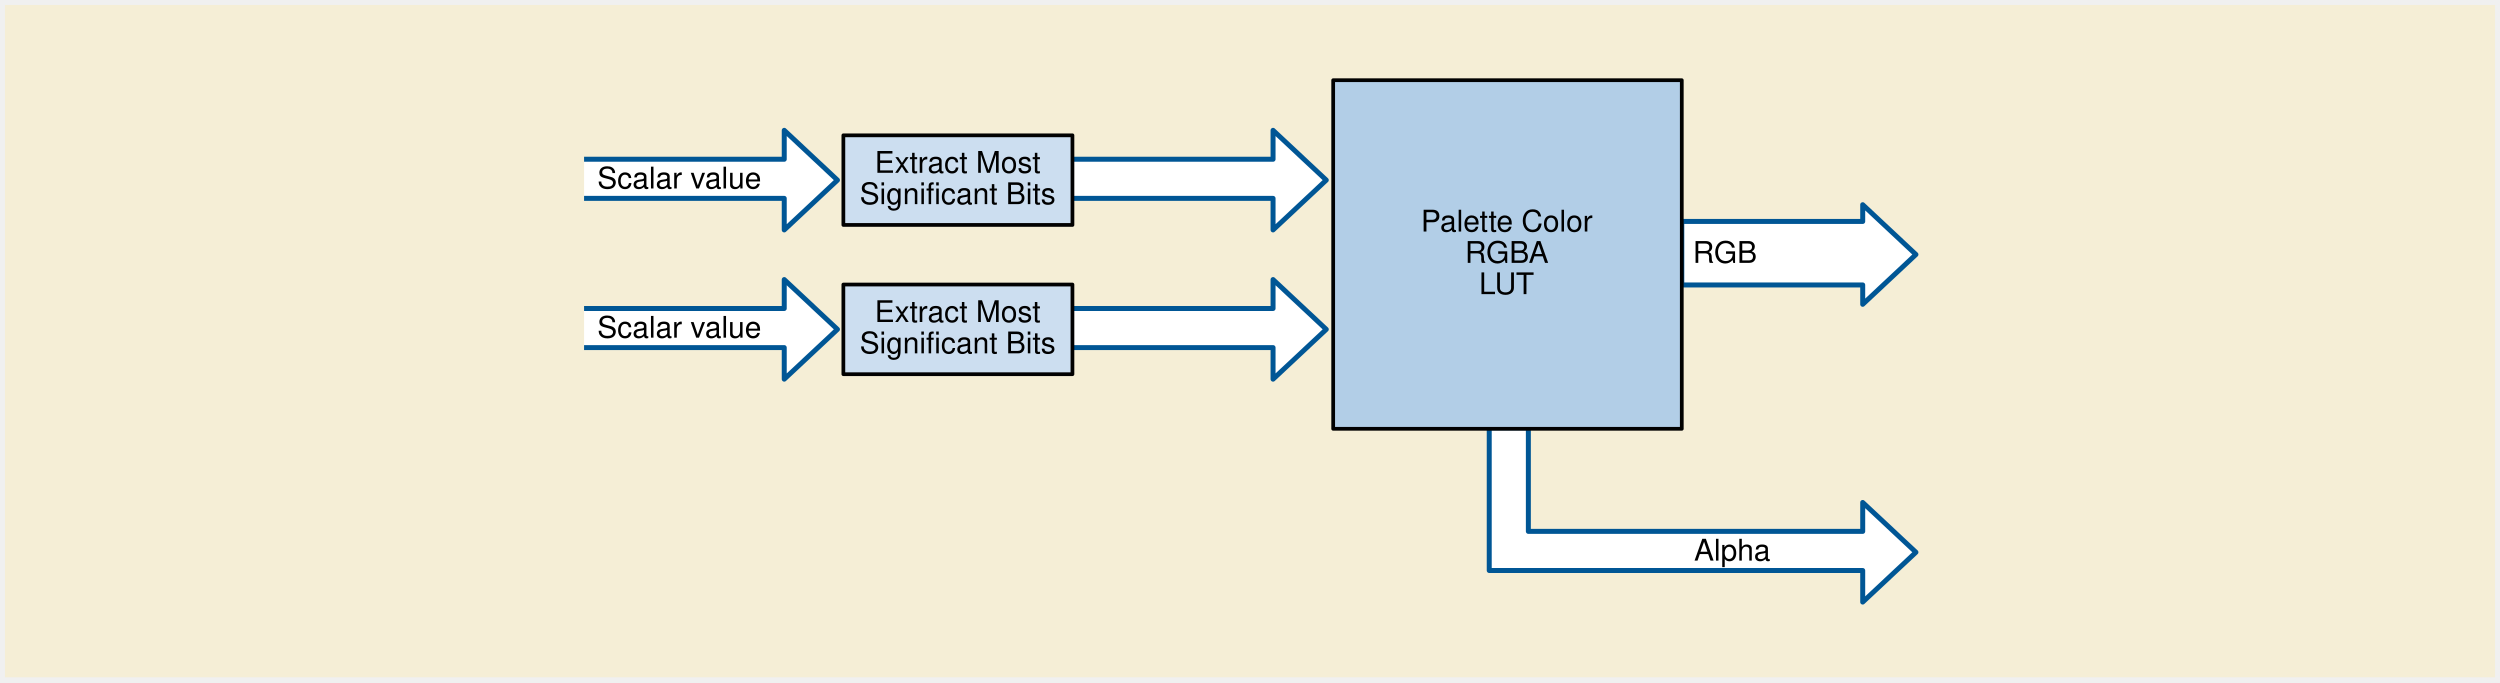
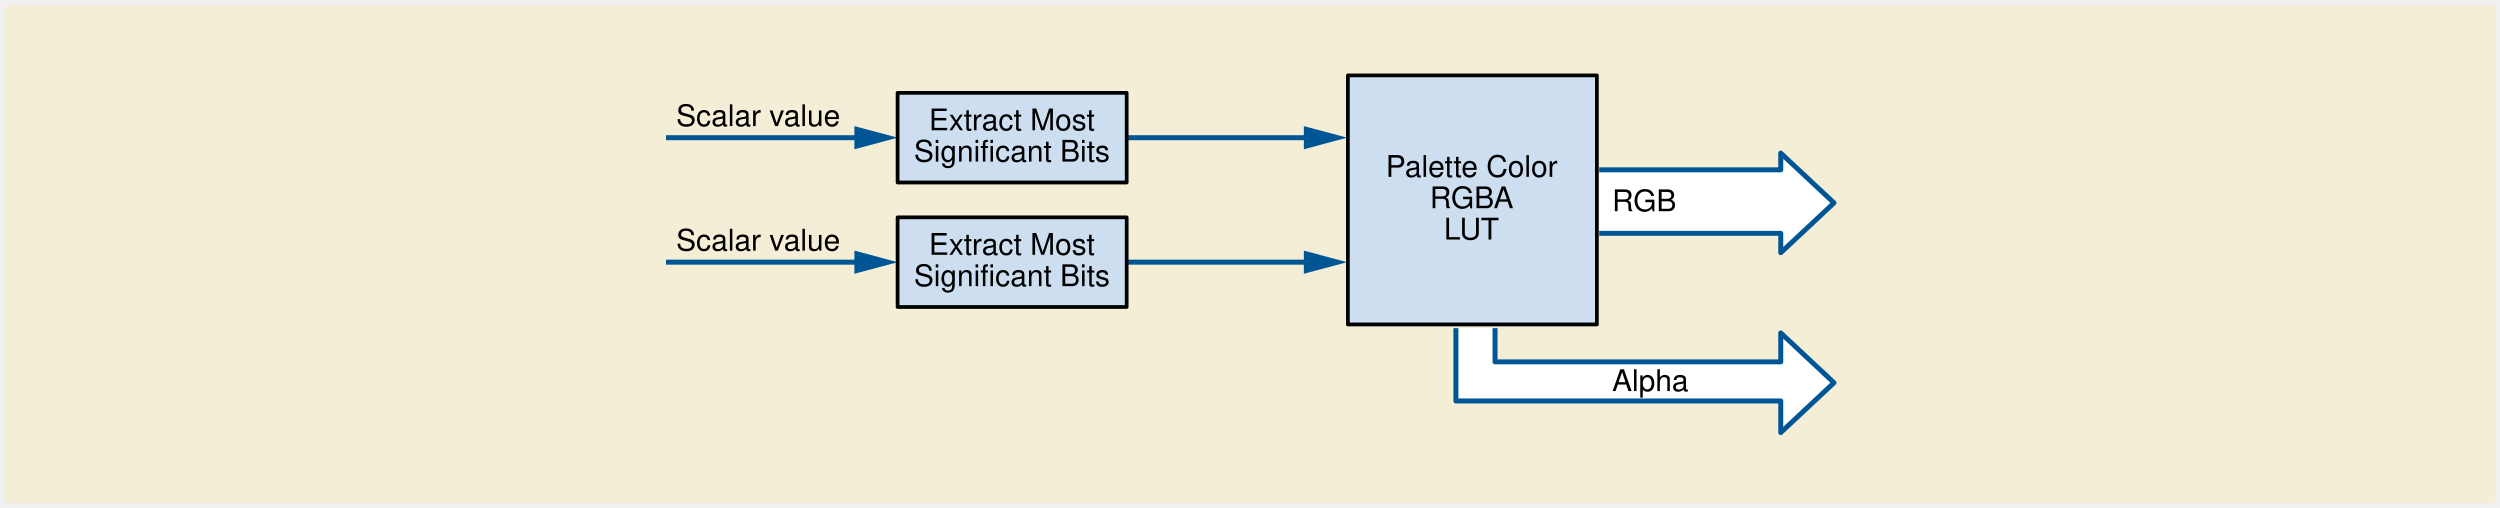
- <svg xmlns="http://www.w3.org/2000/svg" version="1.1" id="Layer_1" x="0px" y="0px" width="502.001px" height="137px" viewBox="0 0 502.001 137" enable-background="new 0 0 502.001 137" xml:space="preserve">
+ <svg xmlns="http://www.w3.org/2000/svg" version="1.1" id="Layer_1" x="0px" y="0px" width="502px" height="102px" viewBox="0 0 502 102" enable-background="new 0 0 502 102" xml:space="preserve">
  <defs>
    <style type="text/css">
	text {
	  font-family: Helvetica, Verdana, ArialUnicodeMS, san-serif
	}
	</style>
  </defs>
  <g>
   </g>
  <g>
-     <rect x="1" y="1" fill="#F5EED6" width="500.001" height="135" />
+     <rect x="1" y="1" fill="#F5EED6" width="500" height="100" />
    <g>
-       <path fill="#FFFFFF" stroke="#005695" stroke-linejoin="round" d="M299.039,114.559" />
-       <polygon fill="#FFFFFF" stroke="#005695" stroke-linejoin="round" points="337.703,57.218 337.703,44.468 374.033,44.468     374.033,41.106 384.721,51.105 374.033,61.106 374.033,57.218   " />
      <g>
-         <text transform="matrix(1 0 0 1 339.9072 52.7773)" font-size="6">RGB</text>
+         <g>
+           <line fill="none" stroke="#005695" stroke-miterlimit="1" x1="226.487" y1="27.646" x2="263.399" y2="27.646" />
+           <g>
+             <polygon fill="#005695" points="261.814,29.971 270.487,27.646 261.814,25.322      " />
+           </g>
+         </g>
      </g>
      <g>
-         <polygon fill="#FFFFFF" stroke="#005695" stroke-linejoin="round" points="299.039,85.896 299.039,114.559 374.033,114.559      374.033,120.895 384.721,110.893 374.033,100.895 374.033,106.703 306.895,106.703 306.895,85.896    " />
+         <g>
+           <line fill="none" stroke="#005695" stroke-miterlimit="1" x1="133.737" y1="27.646" x2="173.149" y2="27.646" />
+           <g>
+             <polygon fill="#005695" points="171.564,29.971 180.237,27.646 171.564,25.322      " />
+           </g>
+         </g>
      </g>
      <g>
-         <text transform="matrix(1 0 0 1 340.1631 112.5684)" font-size="6">Alpha</text>
+         <text transform="matrix(1 0 0 1 135.7729 25.3184)" font-size="6">Scalar value</text>
      </g>
-       <rect x="267.703" y="16.106" fill="#B2CEE7" stroke="#010101" stroke-width="0.75" stroke-linecap="round" stroke-linejoin="round" stroke-miterlimit="1" width="70" height="70" />
      <g>
-         <text transform="matrix(1 0 0 1 285.3203 46.4863)">
-           <tspan x="0" y="0" font-size="6">Palette Color</tspan>
-           <tspan x="8.841" y="6.291" font-size="6">RGBA</tspan>
-           <tspan x="11.676" y="12.581" font-size="6">LUT</tspan>
-         </text>
-       </g>
-       <polyline fill="#FFFFFF" stroke="#005695" stroke-linejoin="round" points="215.436,31.978 255.631,31.978 255.631,26.169     266.318,36.168 255.631,46.169 255.631,39.833 215.436,39.833   " />
-       <g>
-         <polyline fill="#FFFFFF" stroke="#005695" stroke-linejoin="round" points="117.28,31.978 157.476,31.978 157.476,26.169      168.163,36.168 157.476,46.169 157.476,39.833 117.28,39.833    " />
        <g>
-           <text transform="matrix(1 0 0 1 119.9316 37.8438)" font-size="6">Scalar value</text>
+           <line fill="none" stroke="#005695" stroke-miterlimit="1" x1="226.487" y1="52.646" x2="263.399" y2="52.646" />
+           <g>
+             <polygon fill="#005695" points="261.814,54.971 270.487,52.646 261.814,50.322      " />
+           </g>
        </g>
      </g>
-       <rect x="169.347" y="27.169" fill="#CCDEF0" stroke="#010101" stroke-width="0.75" stroke-linecap="round" stroke-linejoin="round" stroke-miterlimit="1" width="46" height="18" />
      <g>
-         <text transform="matrix(1 0 0 1 175.6362 34.6987)">
-           <tspan x="0" y="0" font-size="6">Extract Most</tspan>
-           <tspan x="-3.006" y="6.291" font-size="6">Significant Bits</tspan>
-         </text>
-       </g>
-       <polyline fill="#FFFFFF" stroke="#005695" stroke-linejoin="round" points="215.436,61.944 255.631,61.944 255.631,56.136     266.318,66.135 255.631,76.136 255.631,69.8 215.436,69.8   " />
-       <g>
-         <polyline fill="#FFFFFF" stroke="#005695" stroke-linejoin="round" points="117.28,61.944 157.476,61.944 157.476,56.136      168.163,66.135 157.476,76.136 157.476,69.8 117.28,69.8    " />
        <g>
-           <text transform="matrix(1 0 0 1 119.9316 67.8081)" font-size="6">Scalar value</text>
+           <line fill="none" stroke="#005695" stroke-miterlimit="1" x1="133.737" y1="52.646" x2="173.149" y2="52.646" />
+           <g>
+             <polygon fill="#005695" points="171.564,54.971 180.237,52.646 171.564,50.322      " />
+           </g>
        </g>
      </g>
-       <rect x="169.347" y="57.136" fill="#CCDEF0" stroke="#010101" stroke-width="0.75" stroke-linecap="round" stroke-linejoin="round" stroke-miterlimit="1" width="46" height="18" />
      <g>
-         <text transform="matrix(1 0 0 1 175.6362 64.6631)">
-           <tspan x="0" y="0" font-size="6">Extract Most</tspan>
-           <tspan x="-3.006" y="6.29" font-size="6">Significant Bits</tspan>
-         </text>
+         <text transform="matrix(1 0 0 1 135.7729 50.3184)" font-size="6">Scalar value</text>
+       </g>
+       <g>
+         <rect x="270.653" y="15.146" fill="#CCDEF0" stroke="#010101" stroke-width="0.75" stroke-linecap="round" stroke-linejoin="round" stroke-miterlimit="1" width="50" height="50" />
+         <g>
+           <text transform="matrix(1 0 0 1 278.27 35.5181)">
+             <tspan x="0" y="0" font-size="6">Palette Color</tspan>
+             <tspan x="8.841" y="6.291" font-size="6">RGBA</tspan>
+             <tspan x="11.676" y="12.581" font-size="6">LUT</tspan>
+           </text>
+         </g>
+       </g>
+       <g>
+         <rect x="180.237" y="18.646" fill="#CCDEF0" stroke="#010101" stroke-width="0.75" stroke-linecap="round" stroke-linejoin="round" stroke-miterlimit="1" width="46" height="18" />
+         <g>
+           <text transform="matrix(1 0 0 1 186.5269 26.1631)">
+             <tspan x="0" y="0" font-size="6">Extract Most</tspan>
+             <tspan x="-3.006" y="6.291" font-size="6">Significant Bits</tspan>
+           </text>
+         </g>
+       </g>
+       <g>
+         <rect x="180.237" y="43.646" fill="#CCDEF0" stroke="#010101" stroke-width="0.75" stroke-linecap="round" stroke-linejoin="round" stroke-miterlimit="1" width="46" height="18" />
+         <g>
+           <text transform="matrix(1 0 0 1 186.5269 51.1631)">
+             <tspan x="0" y="0" font-size="6">Extract Most</tspan>
+             <tspan x="-3.006" y="6.29" font-size="6">Significant Bits</tspan>
+           </text>
+         </g>
+       </g>
+       <g>
+         <polyline fill="#FFFFFF" stroke="#005695" stroke-linejoin="round" points="321.117,34.105 357.576,34.105 357.576,30.744      368.263,40.743 357.576,50.744 357.576,46.855 321.117,46.855    " />
+         <g>
+           <text transform="matrix(1 0 0 1 323.7056 42.4102)" font-size="6">RGB</text>
+         </g>
+         <polyline fill="#FFFFFF" stroke="#005695" stroke-linejoin="round" points="300.204,65.888 300.204,72.662 357.576,72.662      357.576,66.854 368.263,76.853 357.576,86.854 357.576,80.518 292.348,80.518 292.348,65.888    " />
+         <g>
+           <text transform="matrix(1 0 0 1 323.7056 78.5225)" font-size="6">Alpha</text>
+         </g>
      </g>
    </g>
  </g>
</svg>
